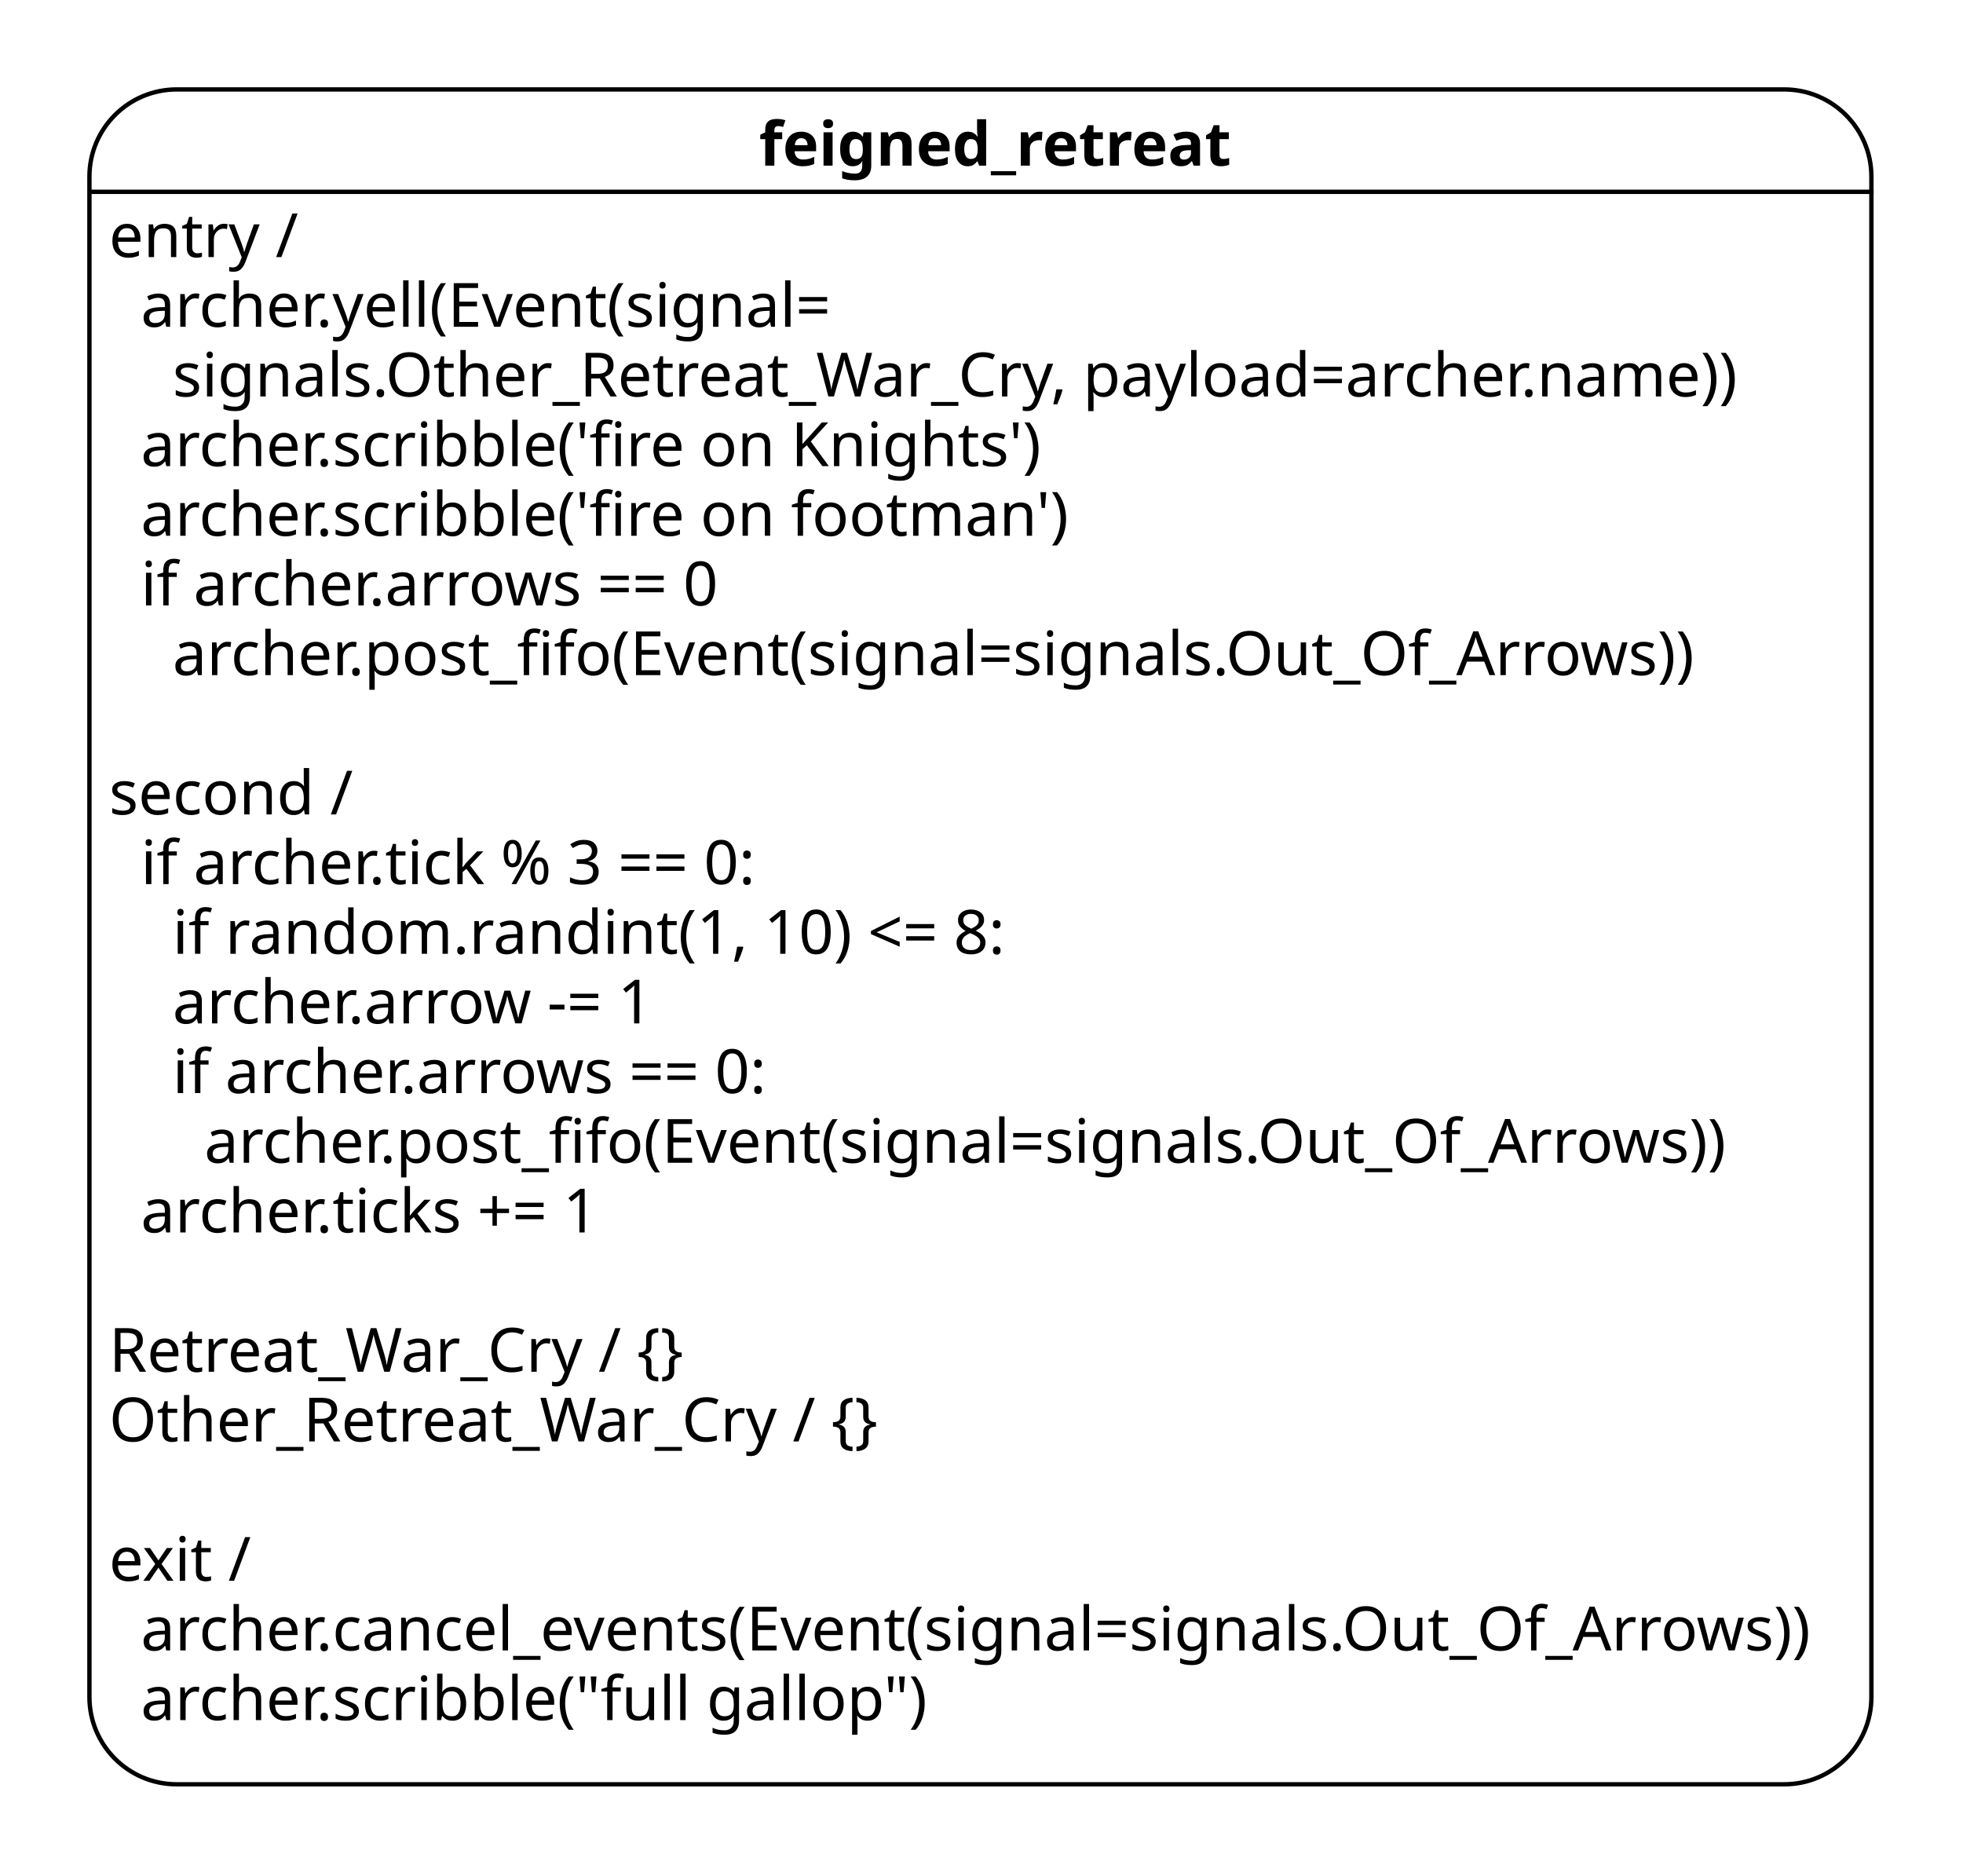
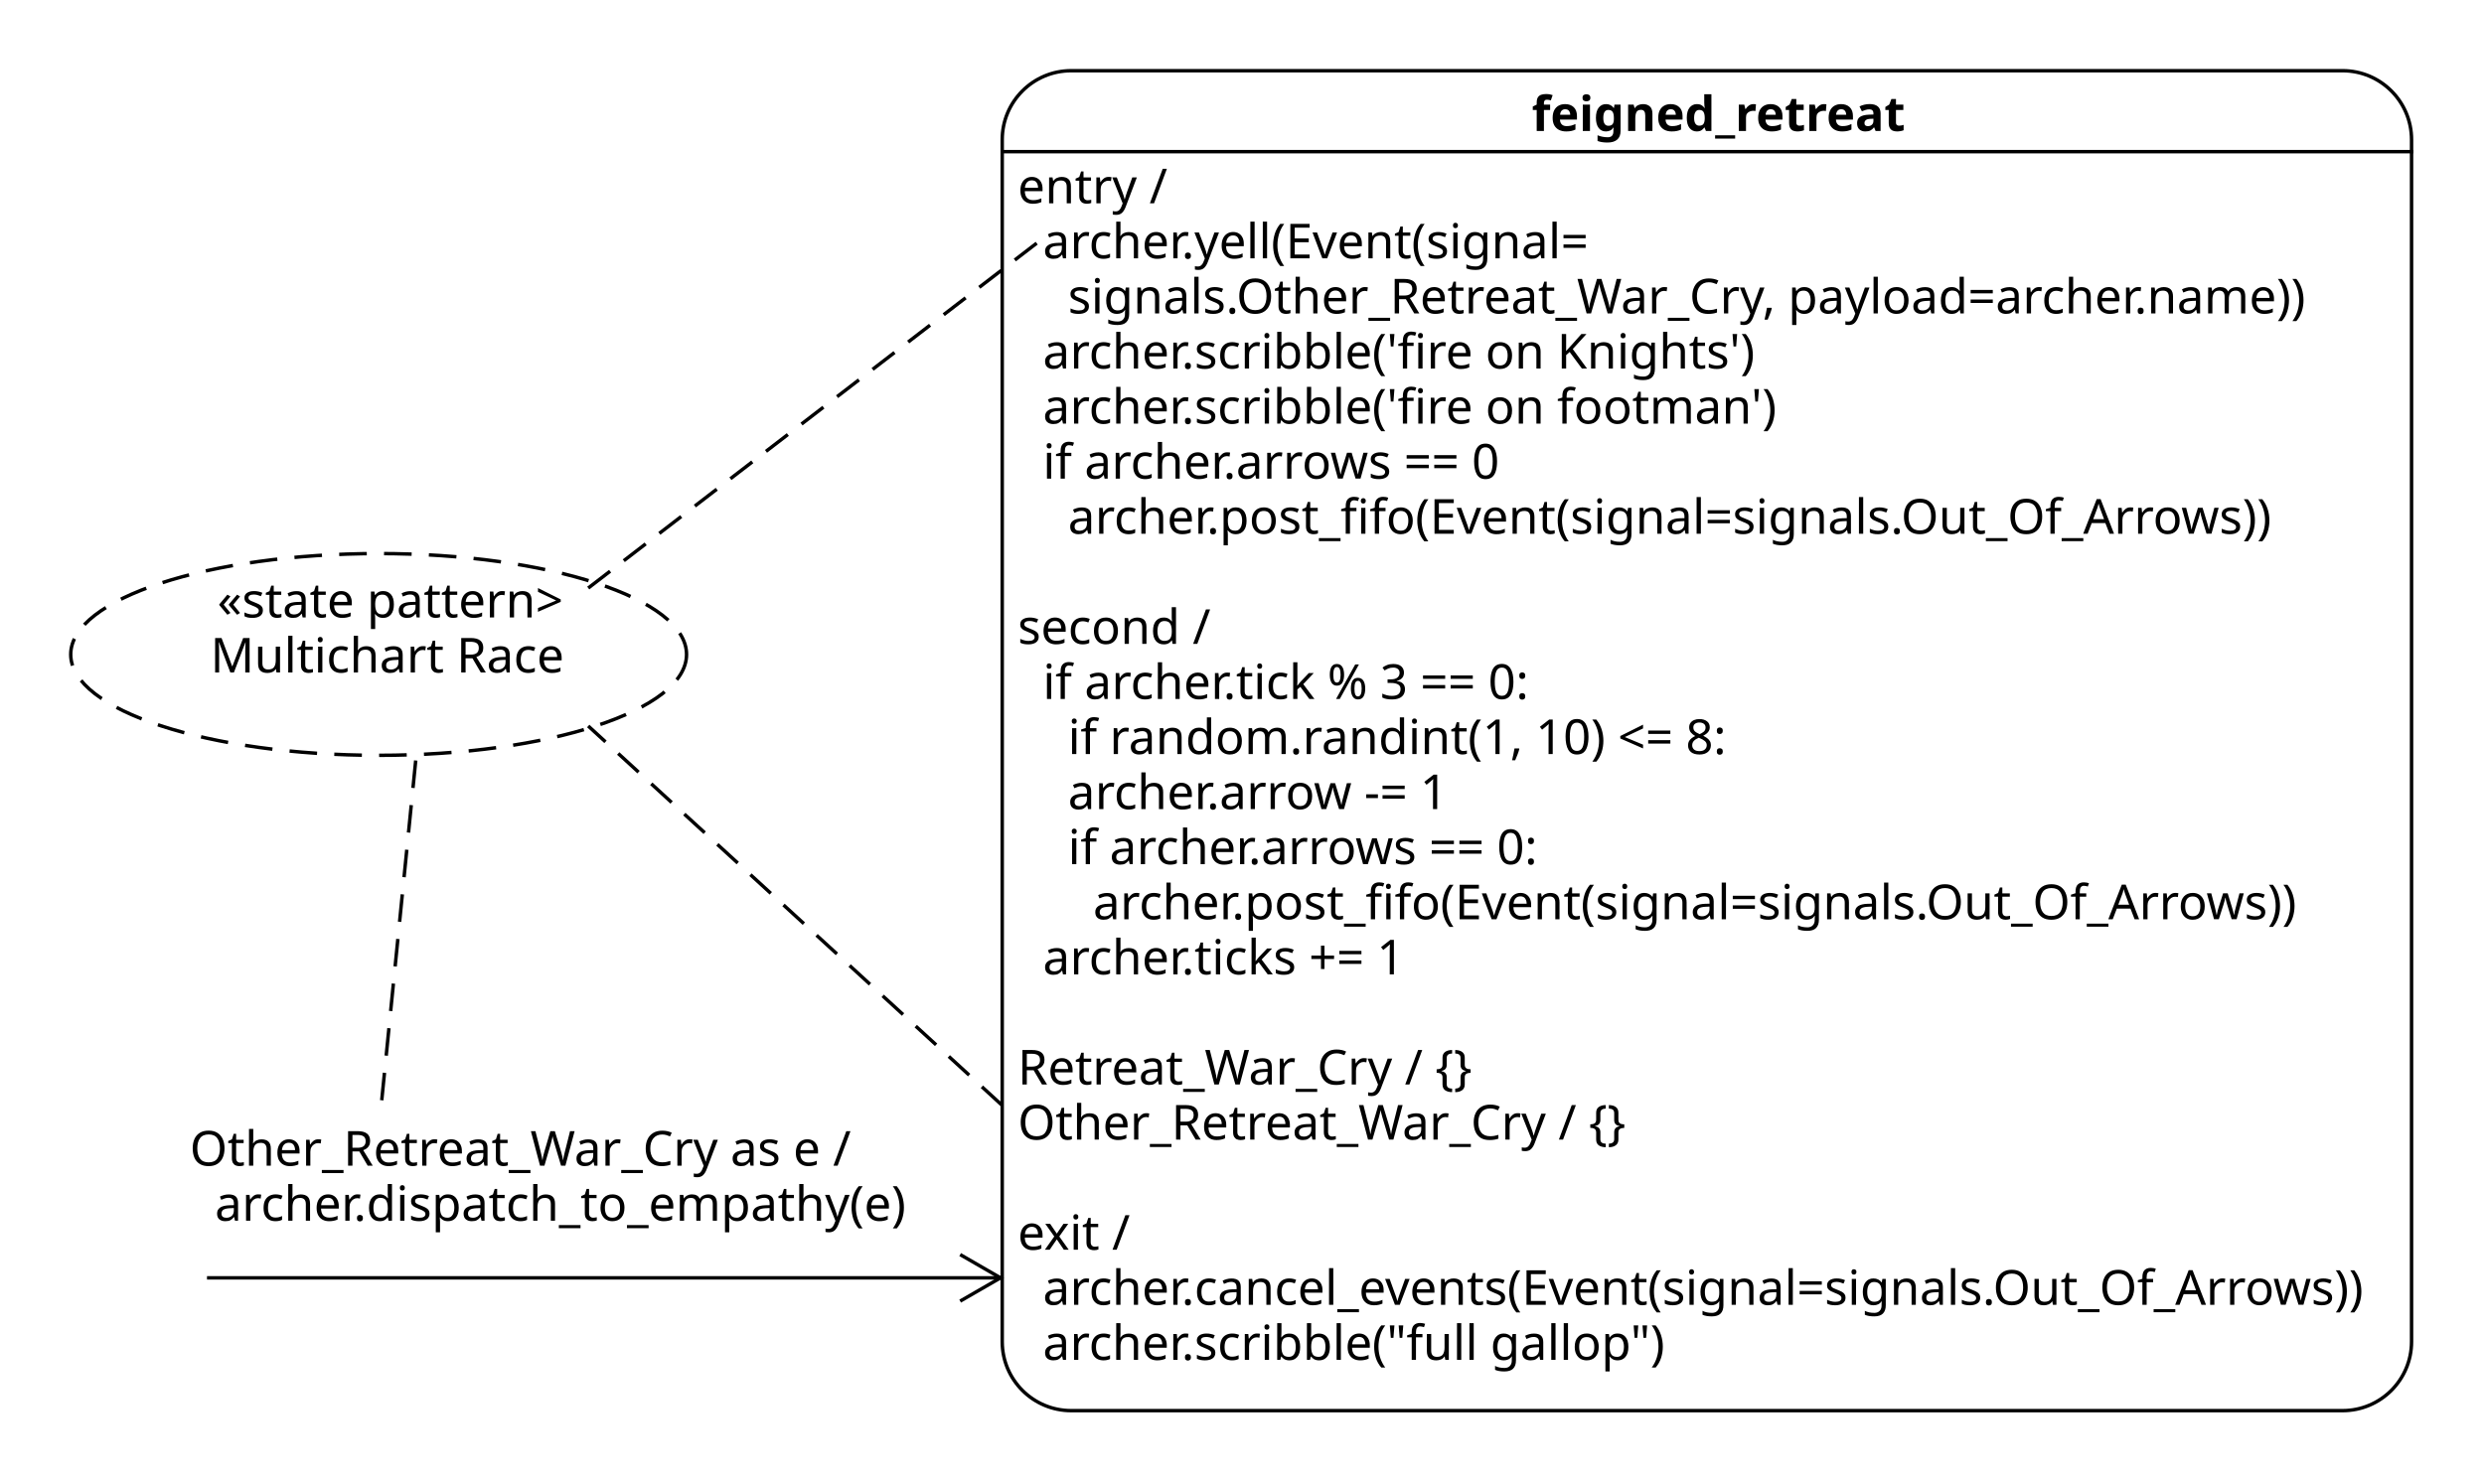
- <svg xmlns="http://www.w3.org/2000/svg" fill-opacity="1" color-rendering="auto" color-interpolation="auto" text-rendering="auto" stroke="black" stroke-linecap="square" width="450" stroke-miterlimit="10" shape-rendering="auto" stroke-opacity="1" fill="black" stroke-dasharray="none" font-weight="normal" stroke-width="1" viewBox="0 0 450 430" height="430" font-family="'Dialog'" font-style="normal" stroke-linejoin="miter" font-size="12px" stroke-dashoffset="0" image-rendering="auto">
+ <svg xmlns="http://www.w3.org/2000/svg" fill-opacity="1" color-rendering="auto" color-interpolation="auto" text-rendering="auto" stroke="black" stroke-linecap="square" width="720" stroke-miterlimit="10" shape-rendering="auto" stroke-opacity="1" fill="black" stroke-dasharray="none" font-weight="normal" stroke-width="1" viewBox="160 130 720 430" height="430" font-family="'Dialog'" font-style="normal" stroke-linejoin="miter" font-size="12px" stroke-dashoffset="0" image-rendering="auto">
  <defs id="genericDefs" />
  <g>
    <defs id="defs1">
      <clipPath clipPathUnits="userSpaceOnUse" id="clipPath1">
        <path d="M0 0 L2147483647 0 L2147483647 2147483647 L0 2147483647 L0 0 Z" />
      </clipPath>
      <clipPath clipPathUnits="userSpaceOnUse" id="clipPath2">
+         <path d="M0 0 L0 50 L380 50 L380 0 Z" />
+       </clipPath>
+       <clipPath clipPathUnits="userSpaceOnUse" id="clipPath3">
+         <path d="M0 0 L0 60 L180 60 L180 0 Z" />
+       </clipPath>
+       <clipPath clipPathUnits="userSpaceOnUse" id="clipPath4">
        <path d="M0 0 L0 390 L410 390 L410 0 Z" />
      </clipPath>
+       <clipPath clipPathUnits="userSpaceOnUse" id="clipPath5">
+         <path d="M0 0 L0 30 L260 30 L260 0 Z" />
+       </clipPath>
+       <clipPath clipPathUnits="userSpaceOnUse" id="clipPath6">
+         <path d="M0 0 L0 130 L40 130 L40 0 Z" />
+       </clipPath>
+       <clipPath clipPathUnits="userSpaceOnUse" id="clipPath7">
+         <path d="M0 0 L0 140 L150 140 L150 0 Z" />
+       </clipPath>
+       <clipPath clipPathUnits="userSpaceOnUse" id="clipPath8">
+         <path d="M0 0 L0 130 L160 130 L160 0 Z" />
+       </clipPath>
    </defs>
-     <g fill="rgb(255,255,255)" fill-opacity="0" transform="translate(20,20)" stroke-opacity="0" stroke="rgb(255,255,255)">
-       <rect x="0.5" y="0.5" clip-path="url(#clipPath2)" width="408.5" rx="20" ry="20" height="388.5" stroke="none" />
+     <g font-family="sans-serif" font-size="14px" transform="translate(210,450)">
+       <text x="5" xml:space="preserve" y="17.969" clip-path="url(#clipPath2)" stroke="none">Other_Retreat_War_Cry as e /</text>
+       <text x="5" xml:space="preserve" y="33.938" clip-path="url(#clipPath2)" stroke="none">  archer.dispatch_to_empathy(e)</text>
    </g>
-     <g transform="translate(20,20)">
-       <rect x="0.5" y="0.5" clip-path="url(#clipPath2)" fill="none" width="408.5" rx="20" ry="20" height="388.5" />
-       <text x="154" font-size="14px" y="17.969" clip-path="url(#clipPath2)" font-family="sans-serif" stroke="none" font-weight="bold" xml:space="preserve">feigned_retreat</text>
-       <path fill="none" d="M1 23.969 L409 23.969" clip-path="url(#clipPath2)" />
-       <text x="5" font-size="14px" y="38.938" clip-path="url(#clipPath2)" font-family="sans-serif" stroke="none" xml:space="preserve">entry / </text>
-       <text x="5" font-size="14px" y="54.906" clip-path="url(#clipPath2)" font-family="sans-serif" stroke="none" xml:space="preserve">  archer.yell(Event(signal=</text>
-       <text x="5" font-size="14px" y="70.875" clip-path="url(#clipPath2)" font-family="sans-serif" stroke="none" xml:space="preserve">    signals.Other_Retreat_War_Cry, payload=archer.name))</text>
-       <text x="5" font-size="14px" y="86.844" clip-path="url(#clipPath2)" font-family="sans-serif" stroke="none" xml:space="preserve">  archer.scribble('fire on Knights')</text>
-       <text x="5" font-size="14px" y="102.812" clip-path="url(#clipPath2)" font-family="sans-serif" stroke="none" xml:space="preserve">  archer.scribble('fire on footman')</text>
-       <text x="5" font-size="14px" y="118.781" clip-path="url(#clipPath2)" font-family="sans-serif" stroke="none" xml:space="preserve">  if archer.arrows == 0</text>
-       <text x="5" font-size="14px" y="134.75" clip-path="url(#clipPath2)" font-family="sans-serif" stroke="none" xml:space="preserve">    archer.post_fifo(Event(signal=signals.Out_Of_Arrows))</text>
-       <text x="5" font-size="14px" y="150.719" clip-path="url(#clipPath2)" font-family="sans-serif" stroke="none" xml:space="preserve">      </text>
-       <text x="5" font-size="14px" y="166.688" clip-path="url(#clipPath2)" font-family="sans-serif" stroke="none" xml:space="preserve">second /</text>
-       <text x="5" font-size="14px" y="182.656" clip-path="url(#clipPath2)" font-family="sans-serif" stroke="none" xml:space="preserve">  if archer.tick % 3 == 0:</text>
-       <text x="5" font-size="14px" y="198.625" clip-path="url(#clipPath2)" font-family="sans-serif" stroke="none" xml:space="preserve">    if random.randint(1, 10) &lt;= 8:</text>
-       <text x="5" font-size="14px" y="214.594" clip-path="url(#clipPath2)" font-family="sans-serif" stroke="none" xml:space="preserve">    archer.arrow -= 1</text>
-       <text x="5" font-size="14px" y="230.562" clip-path="url(#clipPath2)" font-family="sans-serif" stroke="none" xml:space="preserve">    if archer.arrows == 0:</text>
-       <text x="5" font-size="14px" y="246.531" clip-path="url(#clipPath2)" font-family="sans-serif" stroke="none" xml:space="preserve">      archer.post_fifo(Event(signal=signals.Out_Of_Arrows))</text>
-       <text x="5" font-size="14px" y="262.5" clip-path="url(#clipPath2)" font-family="sans-serif" stroke="none" xml:space="preserve">  archer.ticks += 1          </text>
-       <text x="5" font-size="14px" y="294.438" clip-path="url(#clipPath2)" font-family="sans-serif" stroke="none" xml:space="preserve">Retreat_War_Cry / {}</text>
-       <text x="5" font-size="14px" y="310.406" clip-path="url(#clipPath2)" font-family="sans-serif" stroke="none" xml:space="preserve">Other_Retreat_War_Cry / {}</text>
-       <text x="5" font-size="14px" y="342.344" clip-path="url(#clipPath2)" font-family="sans-serif" stroke="none" xml:space="preserve">exit /</text>
-       <text x="5" font-size="14px" y="358.312" clip-path="url(#clipPath2)" font-family="sans-serif" stroke="none" xml:space="preserve">  archer.cancel_events(Event(signal=signals.Out_Of_Arrows))</text>
-       <text x="5" font-size="14px" y="374.281" clip-path="url(#clipPath2)" font-family="sans-serif" stroke="none" xml:space="preserve">  archer.scribble("full gallop")</text>
+     <g fill="rgb(255,255,255)" fill-opacity="0" transform="translate(180,290)" stroke-opacity="0" stroke="rgb(255,255,255)">
+       <ellipse rx="89.25" ry="29.25" clip-path="url(#clipPath3)" cx="89.75" cy="29.75" stroke="none" />
+     </g>
+     <g stroke-dasharray="8,5" stroke-miterlimit="5" transform="translate(180,290)" stroke-linecap="butt">
+       <ellipse rx="89.25" fill="none" ry="29.25" clip-path="url(#clipPath3)" cx="89.75" cy="29.75" />
+       <text x="43" font-size="14px" y="19.016" clip-path="url(#clipPath3)" font-family="sans-serif" stroke="none" xml:space="preserve">«state pattern&gt;</text>
+       <text x="41" font-size="14px" y="34.984" clip-path="url(#clipPath3)" font-family="sans-serif" stroke="none" xml:space="preserve">Multichart Race</text>
+     </g>
+     <g fill="rgb(255,255,255)" fill-opacity="0" transform="translate(450,150)" stroke-opacity="0" stroke="rgb(255,255,255)">
+       <rect x="0.5" y="0.5" clip-path="url(#clipPath4)" width="408.5" rx="20" ry="20" height="388.5" stroke="none" />
+     </g>
+     <g transform="translate(450,150)">
+       <rect x="0.5" y="0.5" clip-path="url(#clipPath4)" fill="none" width="408.5" rx="20" ry="20" height="388.5" />
+       <text x="154" font-size="14px" y="17.969" clip-path="url(#clipPath4)" font-family="sans-serif" stroke="none" font-weight="bold" xml:space="preserve">feigned_retreat</text>
+       <path fill="none" d="M1 23.969 L409 23.969" clip-path="url(#clipPath4)" />
+       <text x="5" font-size="14px" y="38.938" clip-path="url(#clipPath4)" font-family="sans-serif" stroke="none" xml:space="preserve">entry / </text>
+       <text x="5" font-size="14px" y="54.906" clip-path="url(#clipPath4)" font-family="sans-serif" stroke="none" xml:space="preserve">  archer.yell(Event(signal=</text>
+       <text x="5" font-size="14px" y="70.875" clip-path="url(#clipPath4)" font-family="sans-serif" stroke="none" xml:space="preserve">    signals.Other_Retreat_War_Cry, payload=archer.name))</text>
+       <text x="5" font-size="14px" y="86.844" clip-path="url(#clipPath4)" font-family="sans-serif" stroke="none" xml:space="preserve">  archer.scribble('fire on Knights')</text>
+       <text x="5" font-size="14px" y="102.812" clip-path="url(#clipPath4)" font-family="sans-serif" stroke="none" xml:space="preserve">  archer.scribble('fire on footman')</text>
+       <text x="5" font-size="14px" y="118.781" clip-path="url(#clipPath4)" font-family="sans-serif" stroke="none" xml:space="preserve">  if archer.arrows == 0</text>
+       <text x="5" font-size="14px" y="134.75" clip-path="url(#clipPath4)" font-family="sans-serif" stroke="none" xml:space="preserve">    archer.post_fifo(Event(signal=signals.Out_Of_Arrows))</text>
+       <text x="5" font-size="14px" y="150.719" clip-path="url(#clipPath4)" font-family="sans-serif" stroke="none" xml:space="preserve">      </text>
+       <text x="5" font-size="14px" y="166.688" clip-path="url(#clipPath4)" font-family="sans-serif" stroke="none" xml:space="preserve">second /</text>
+       <text x="5" font-size="14px" y="182.656" clip-path="url(#clipPath4)" font-family="sans-serif" stroke="none" xml:space="preserve">  if archer.tick % 3 == 0:</text>
+       <text x="5" font-size="14px" y="198.625" clip-path="url(#clipPath4)" font-family="sans-serif" stroke="none" xml:space="preserve">    if random.randint(1, 10) &lt;= 8:</text>
+       <text x="5" font-size="14px" y="214.594" clip-path="url(#clipPath4)" font-family="sans-serif" stroke="none" xml:space="preserve">    archer.arrow -= 1</text>
+       <text x="5" font-size="14px" y="230.562" clip-path="url(#clipPath4)" font-family="sans-serif" stroke="none" xml:space="preserve">    if archer.arrows == 0:</text>
+       <text x="5" font-size="14px" y="246.531" clip-path="url(#clipPath4)" font-family="sans-serif" stroke="none" xml:space="preserve">      archer.post_fifo(Event(signal=signals.Out_Of_Arrows))</text>
+       <text x="5" font-size="14px" y="262.5" clip-path="url(#clipPath4)" font-family="sans-serif" stroke="none" xml:space="preserve">  archer.ticks += 1          </text>
+       <text x="5" font-size="14px" y="294.438" clip-path="url(#clipPath4)" font-family="sans-serif" stroke="none" xml:space="preserve">Retreat_War_Cry / {}</text>
+       <text x="5" font-size="14px" y="310.406" clip-path="url(#clipPath4)" font-family="sans-serif" stroke="none" xml:space="preserve">Other_Retreat_War_Cry / {}</text>
+       <text x="5" font-size="14px" y="342.344" clip-path="url(#clipPath4)" font-family="sans-serif" stroke="none" xml:space="preserve">exit /</text>
+       <text x="5" font-size="14px" y="358.312" clip-path="url(#clipPath4)" font-family="sans-serif" stroke="none" xml:space="preserve">  archer.cancel_events(Event(signal=signals.Out_Of_Arrows))</text>
+       <text x="5" font-size="14px" y="374.281" clip-path="url(#clipPath4)" font-family="sans-serif" stroke="none" xml:space="preserve">  archer.scribble("full gallop")</text>
+     </g>
+     <g transform="translate(210,490)">
+       <path fill="none" d="M10.5 10.5 L239.5 10.5" clip-path="url(#clipPath5)" />
+       <path fill="none" d="M228.742 17 L240 10.5 L228.742 4" clip-path="url(#clipPath5)" />
+     </g>
+     <g stroke-dasharray="8,5" stroke-miterlimit="5" transform="translate(260,340)" stroke-linecap="butt">
+       <path fill="none" d="M20.5 10.5 L10.5 110.5" clip-path="url(#clipPath6)" />
+     </g>
+     <g stroke-dasharray="8,5" stroke-miterlimit="5" transform="translate(320,330)" stroke-linecap="butt">
+       <path fill="none" d="M130.5 120.5 L10.5 10.5" clip-path="url(#clipPath7)" />
+     </g>
+     <g stroke-dasharray="8,5" stroke-miterlimit="5" transform="translate(320,190)" stroke-linecap="butt">
+       <path fill="none" d="M10.5 110.5 L140.5 10.5" clip-path="url(#clipPath8)" />
    </g>
  </g>
</svg>
